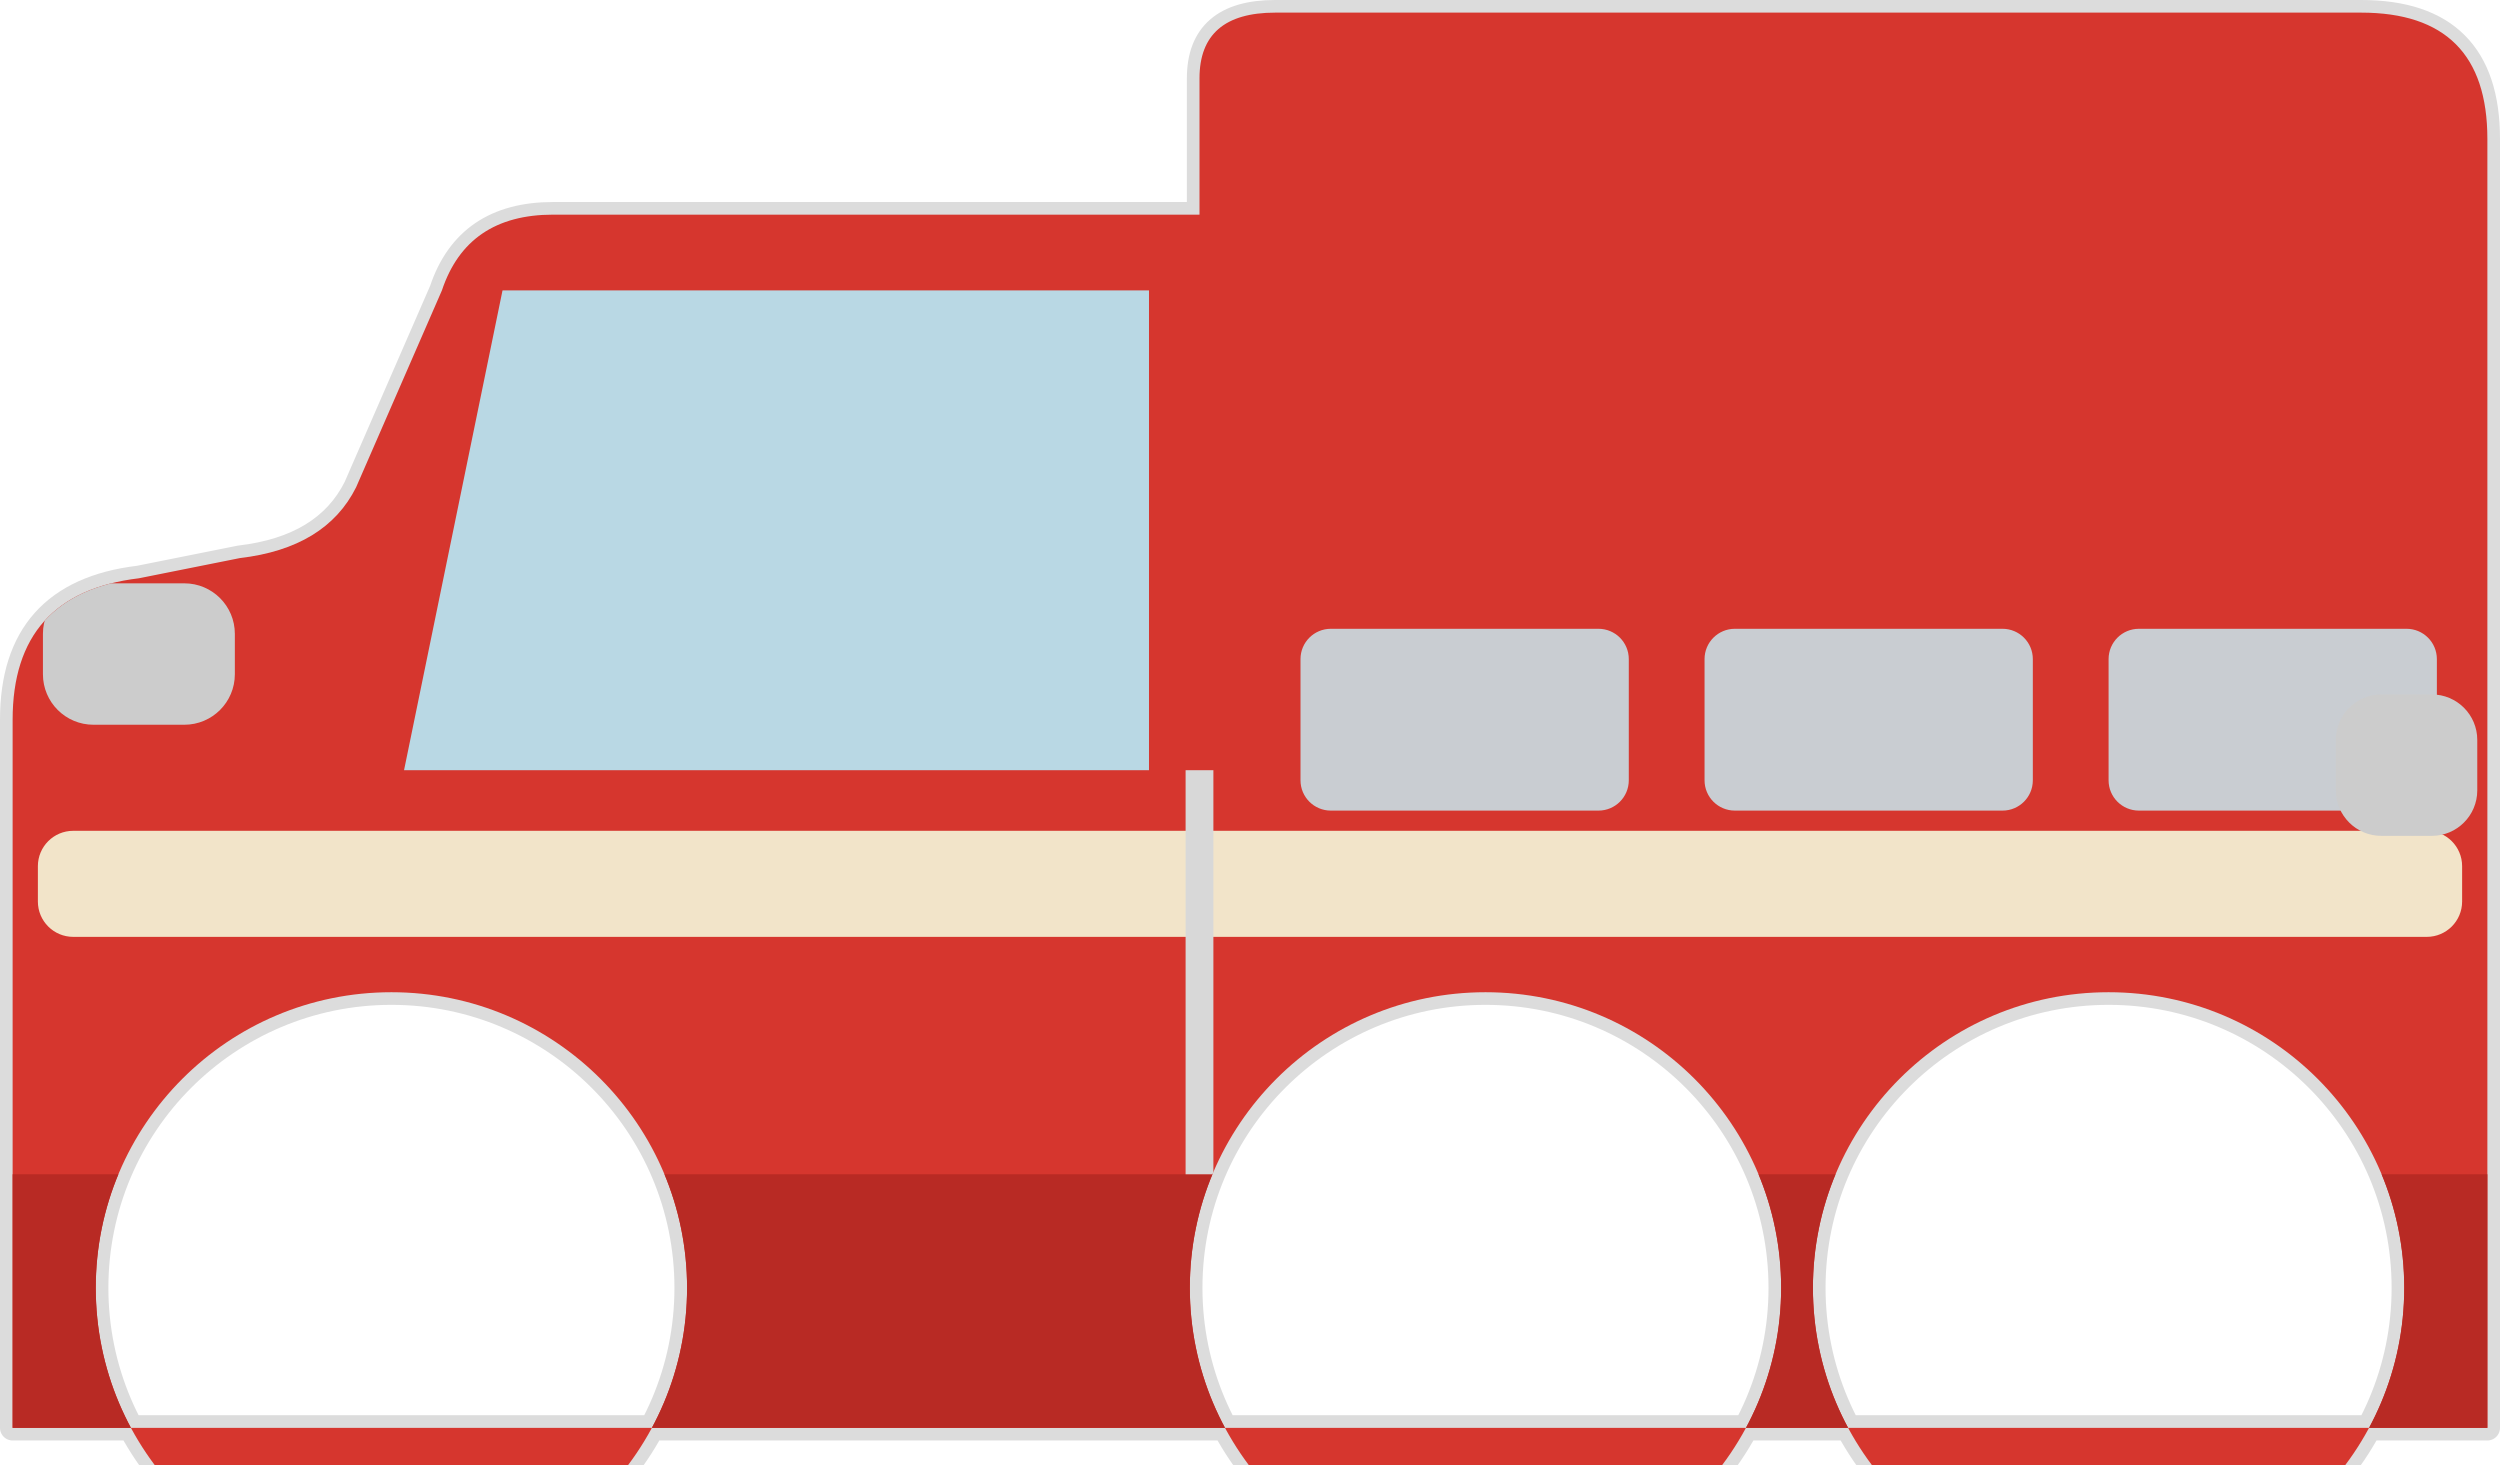
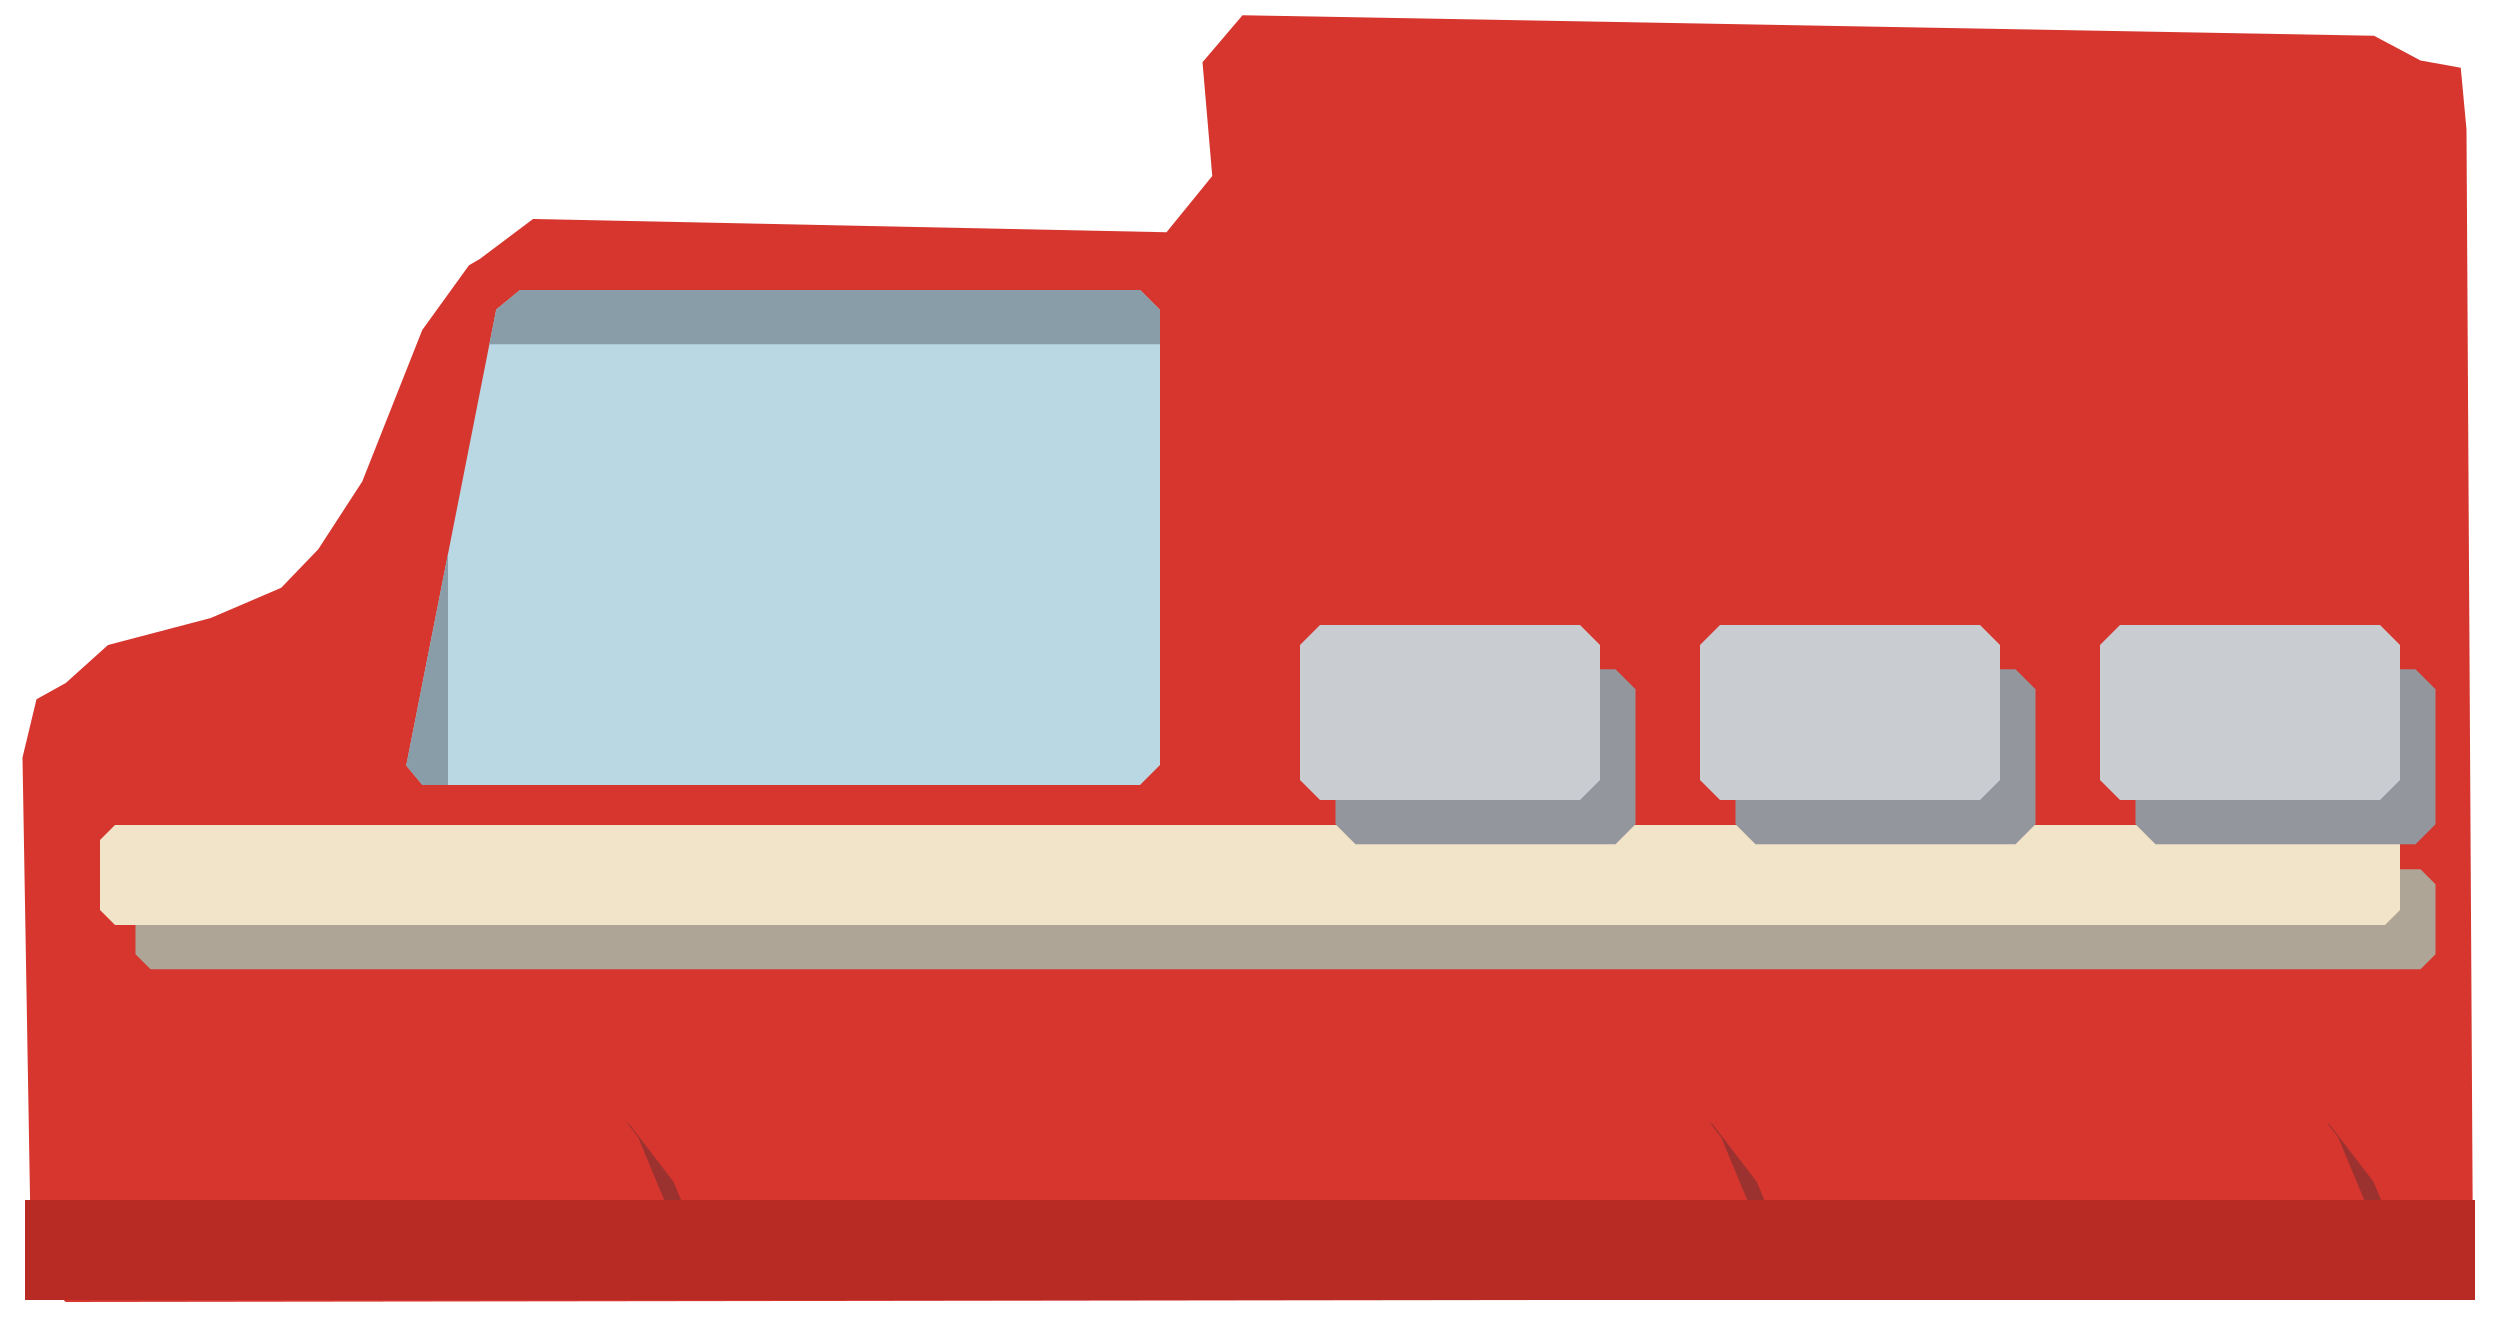
- <svg xmlns="http://www.w3.org/2000/svg" width="297" height="174" viewBox="-49.5 -24.5 99 58">
-   <g fill="#dcdcdc" stroke="#dcdcdc" stroke-width="1" stroke-linejoin="round" stroke-linecap="round">
-     <path fill-rule="evenodd" d="M-49 32.043 L-49 4 Q-49 -1 -44 -1.6 L-40 -2.4 Q-36.6 -2.8 -35.4 -5.2 L-32 -13 Q-31 -16 -27.6 -16 L-2 -16 L-2 -21.4 Q-2 -24 1 -24 L44 -24 Q49 -24 49 -19 L49 32.043 Z M-45.708 26.5 a11.708 11.708 0 1 0 23.416 0 a11.708 11.708 0 1 0 -23.416 0 Z M-2.383 26.5 a11.708 11.708 0 1 0 23.416 0 a11.708 11.708 0 1 0 -23.416 0 Z M22.292 26.5 a11.708 11.708 0 1 0 23.416 0 a11.708 11.708 0 1 0 -23.416 0 Z" />
-   </g>
-   <path fill-rule="evenodd" d="M-49 32.043 L-49 4 Q-49 -1 -44 -1.6 L-40 -2.4 Q-36.6 -2.8 -35.4 -5.2 L-32 -13 Q-31 -16 -27.6 -16 L-2 -16 L-2 -21.4 Q-2 -24 1 -24 L44 -24 Q49 -24 49 -19 L49 32.043 Z M-45.708 26.5 a11.708 11.708 0 1 0 23.416 0 a11.708 11.708 0 1 0 -23.416 0 Z M-2.383 26.5 a11.708 11.708 0 1 0 23.416 0 a11.708 11.708 0 1 0 -23.416 0 Z M22.292 26.5 a11.708 11.708 0 1 0 23.416 0 a11.708 11.708 0 1 0 -23.416 0 Z" fill="#D6362E" />
+ <svg xmlns="http://www.w3.org/2000/svg" width="300" height="159" viewBox="-50 -25 100 53">
  <clipPath id="shell">
-     <path clip-rule="evenodd" d="M-49 32.043 L-49 4 Q-49 -1 -44 -1.6 L-40 -2.4 Q-36.6 -2.8 -35.4 -5.2 L-32 -13 Q-31 -16 -27.6 -16 L-2 -16 L-2 -21.4 Q-2 -24 1 -24 L44 -24 Q49 -24 49 -19 L49 32.043 Z M-45.708 26.5 a11.708 11.708 0 1 0 23.416 0 a11.708 11.708 0 1 0 -23.416 0 Z M-2.383 26.5 a11.708 11.708 0 1 0 23.416 0 a11.708 11.708 0 1 0 -23.416 0 Z M22.292 26.5 a11.708 11.708 0 1 0 23.416 0 a11.708 11.708 0 1 0 -23.416 0 Z" />
+     <path clip-rule="evenodd" d="M-49.00 27.00 L-49.00 4.00 L-47.00 1.00 L-40.00 -1.00 L-36.00 -4.00 L-32.00 -13.00 L-30.00 -16.00 L-2.00 -16.00 L-2.00 -24.00 L46.00 -24.00 L49.00 -21.00 L49.00 27.00 Z M-32.90 6.00 L-33.38 5.41 L-29.72 -12.41 L-29.00 -13.00 L-4.60 -13.00 L-4.00 -12.40 L-4.00 5.40 L-4.60 6.00 Z" />
  </clipPath>
-   <g clip-path="url(#shell)">
-     <path d="M-49 22 L49 22 L49 32.043 L-49 32.043 Z" fill="#B82A24" />
-     <rect x="-48" y="8.4" width="96" height="4.2" rx="1.4" fill="#F2E4C9" />
-     <path d="M-33.5 6 L-29.6 -13 L-4 -13 L-4 6 Z" fill="#B9D8E4" />
-     <rect x="2" y="0.4" width="13" height="7.2" rx="1.2" fill="#C9CDD2" />
-     <rect x="18" y="0.4" width="13" height="7.2" rx="1.2" fill="#C9CDD2" />
-     <rect x="34" y="0.4" width="13" height="7.2" rx="1.2" fill="#C9CDD2" />
-     <path d="M-2 6 L-2 22" stroke="#d8d8d8" stroke-width="1.1" fill="none" />
-     <rect x="-47.8" y="-1.4" width="7.6" height="5.6" rx="2" fill="#cccccc" />
-     <rect x="43" y="3.0" width="5.6" height="5.6" rx="1.8" fill="#cccccc" />
-   </g>
+   <clipPath id="cg">
+     <polygon points="-33.10,6.40 -33.75,5.62 -30.15,-12.62 -29.20,-13.40 -4.40,-13.40 -3.60,-12.60 -3.60,5.60 -4.40,6.40" />
+   </clipPath>
+   <path fill-rule="evenodd" d="M-47.37 27.08 L-48.75 25.80 L-49.10 5.30 L-48.54 2.97 L-47.37 2.32 L-45.68 0.80 L-41.57 -0.28 L-38.75 -1.49 L-37.27 -3.03 L-35.51 -5.74 L-33.11 -11.80 L-31.24 -14.39 L-30.81 -14.64 L-28.68 -16.24 L-3.34 -15.71 L-1.51 -17.96 L-1.90 -22.51 L-0.30 -24.39 L44.96 -23.57 L46.82 -22.58 L48.43 -22.29 L48.66 -19.82 L48.92 25.58 L47.72 26.95 Z M-32.90 6.00 L-33.38 5.41 L-29.72 -12.41 L-29.00 -13.00 L-4.60 -13.00 L-4.00 -12.40 L-4.00 5.40 L-4.60 6.00 Z" fill="#D6362E" />
+   <polygon points="-44.58,10.37 -43.98,9.77 46.82,9.77 47.42,10.37 47.42,13.17 46.82,13.77 -43.98,13.77 -44.58,13.17" fill="#AEA596" clip-path="url(#shell)" />
+   <polygon points="-46.00,8.60 -45.40,8.00 45.40,8.00 46.00,8.60 46.00,11.40 45.40,12.00 -45.40,12.00 -46.00,11.40" fill="#F2E4C9" clip-path="url(#shell)" />
+   <polygon points="3.42,2.57 4.22,1.77 14.62,1.77 15.42,2.57 15.42,7.97 14.62,8.77 4.22,8.77 3.42,7.97" fill="#93969C" clip-path="url(#shell)" />
+   <polygon points="2.00,0.80 2.80,0.00 13.20,0.00 14.00,0.80 14.00,6.20 13.20,7.00 2.80,7.00 2.00,6.20" fill="#C9CDD2" clip-path="url(#shell)" />
+   <polygon points="19.42,2.57 20.22,1.77 30.62,1.77 31.42,2.57 31.42,7.97 30.62,8.77 20.22,8.77 19.42,7.97" fill="#93969C" clip-path="url(#shell)" />
+   <polygon points="18.00,0.80 18.80,0.00 29.20,0.00 30.00,0.80 30.00,6.20 29.20,7.00 18.80,7.00 18.00,6.20" fill="#C9CDD2" clip-path="url(#shell)" />
+   <polygon points="35.42,2.57 36.22,1.77 46.62,1.77 47.42,2.57 47.42,7.97 46.62,8.77 36.22,8.77 35.42,7.97" fill="#93969C" clip-path="url(#shell)" />
+   <polygon points="34.00,0.80 34.80,0.00 45.20,0.00 46.00,0.80 46.00,6.20 45.20,7.00 34.80,7.00 34.00,6.20" fill="#C9CDD2" clip-path="url(#shell)" />
+   <polygon points="-21.58,27.77 -21.96,30.62 -23.06,33.27 -24.81,35.55 -27.08,37.30 -29.74,38.40 -32.58,38.77 -35.43,38.40 -38.08,37.30 -40.36,35.55 -42.11,33.27 -43.21,30.62 -43.58,27.77 -43.21,24.92 -42.11,22.27 -40.36,19.99 -38.08,18.24 -35.43,17.15 -32.58,16.77 -29.74,17.15 -27.08,18.24 -24.81,19.99 -23.06,22.27 -21.96,24.92" fill="#9C3230" clip-path="url(#shell)" />
+   <polygon points="-23.00,26.00 -23.37,28.85 -24.47,31.50 -26.22,33.78 -28.50,35.53 -31.15,36.63 -34.00,37.00 -36.85,36.63 -39.50,35.53 -41.78,33.78 -43.53,31.50 -44.63,28.85 -45.00,26.00 -44.63,23.15 -43.53,20.50 -41.78,18.22 -39.50,16.47 -36.85,15.37 -34.00,15.00 -31.15,15.37 -28.50,16.47 -26.22,18.22 -24.47,20.50 -23.37,23.15" fill="#D6362E" clip-path="url(#shell)" />
+   <polygon points="21.74,27.77 21.37,30.62 20.27,33.27 18.52,35.55 16.24,37.30 13.59,38.40 10.74,38.77 7.89,38.40 5.24,37.30 2.96,35.55 1.21,33.27 0.12,30.62 -0.26,27.77 0.12,24.92 1.21,22.27 2.96,19.99 5.24,18.24 7.89,17.15 10.74,16.77 13.59,17.15 16.24,18.24 18.52,19.99 20.27,22.27 21.37,24.92" fill="#9C3230" clip-path="url(#shell)" />
+   <polygon points="20.32,26.00 19.95,28.85 18.85,31.50 17.10,33.78 14.82,35.53 12.17,36.63 9.32,37.00 6.48,36.63 3.83,35.53 1.55,33.78 -0.20,31.50 -1.30,28.85 -1.68,26.00 -1.30,23.15 -0.20,20.50 1.55,18.22 3.82,16.47 6.48,15.37 9.32,15.00 12.17,15.37 14.82,16.47 17.10,18.22 18.85,20.50 19.95,23.15" fill="#D6362E" clip-path="url(#shell)" />
+   <polygon points="46.42,27.77 46.04,30.62 44.94,33.27 43.19,35.55 40.92,37.30 38.26,38.40 35.42,38.77 32.57,38.40 29.92,37.30 27.64,35.55 25.89,33.27 24.79,30.62 24.42,27.77 24.79,24.92 25.89,22.27 27.64,19.99 29.92,18.24 32.57,17.15 35.42,16.77 38.26,17.15 40.92,18.24 43.19,19.99 44.94,22.27 46.04,24.92" fill="#9C3230" clip-path="url(#shell)" />
+   <polygon points="45.00,26.00 44.63,28.85 43.53,31.50 41.78,33.78 39.50,35.53 36.85,36.63 34.00,37.00 31.15,36.63 28.50,35.53 26.22,33.78 24.47,31.50 23.37,28.85 23.00,26.00 23.37,23.15 24.47,20.50 26.22,18.22 28.50,16.47 31.15,15.37 34.00,15.00 36.85,15.37 39.50,16.47 41.78,18.22 43.53,20.50 44.63,23.15" fill="#D6362E" clip-path="url(#shell)" />
+   <polygon points="-49.00,23.00 49.00,23.00 49.00,27.00 -49.00,27.00" fill="#B82A24" clip-path="url(#shell)" />
+   <polygon points="-33.10,6.40 -33.75,5.62 -30.15,-12.62 -29.20,-13.40 -4.40,-13.40 -3.60,-12.60 -3.60,5.60 -4.40,6.40" fill="#B9D8E4" />
+   <polygon points="-38.50,-18.00 1.00,-18.00 1.00,-11.23 -38.50,-11.23" fill="#899DA8" clip-path="url(#cg)" />
+   <polygon points="-38.50,-18.00 -32.08,-18.00 -32.08,11.00 -38.50,11.00" fill="#899DA8" clip-path="url(#cg)" />
</svg>
